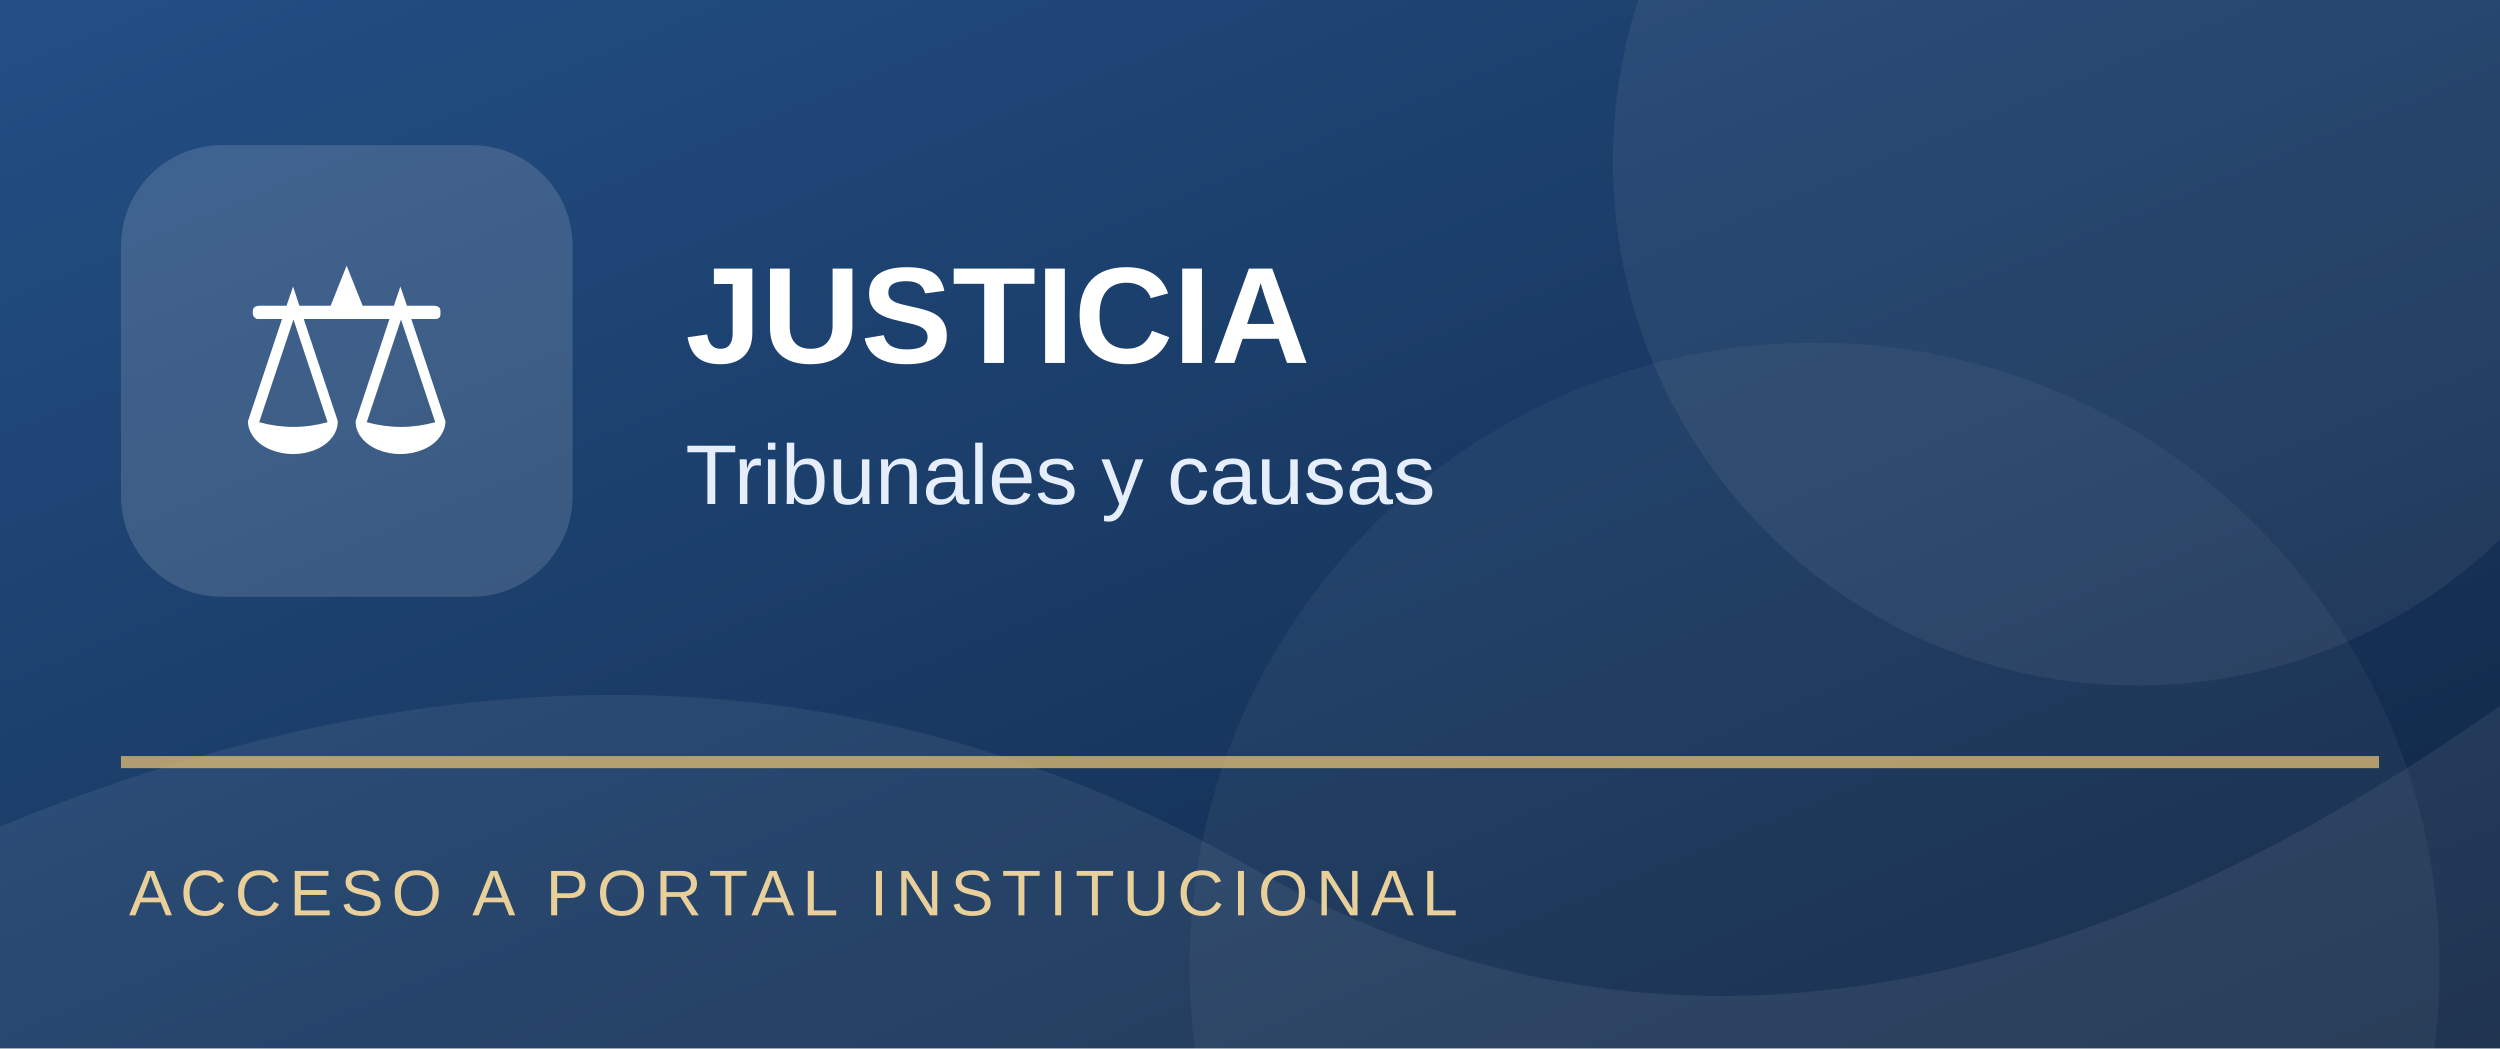
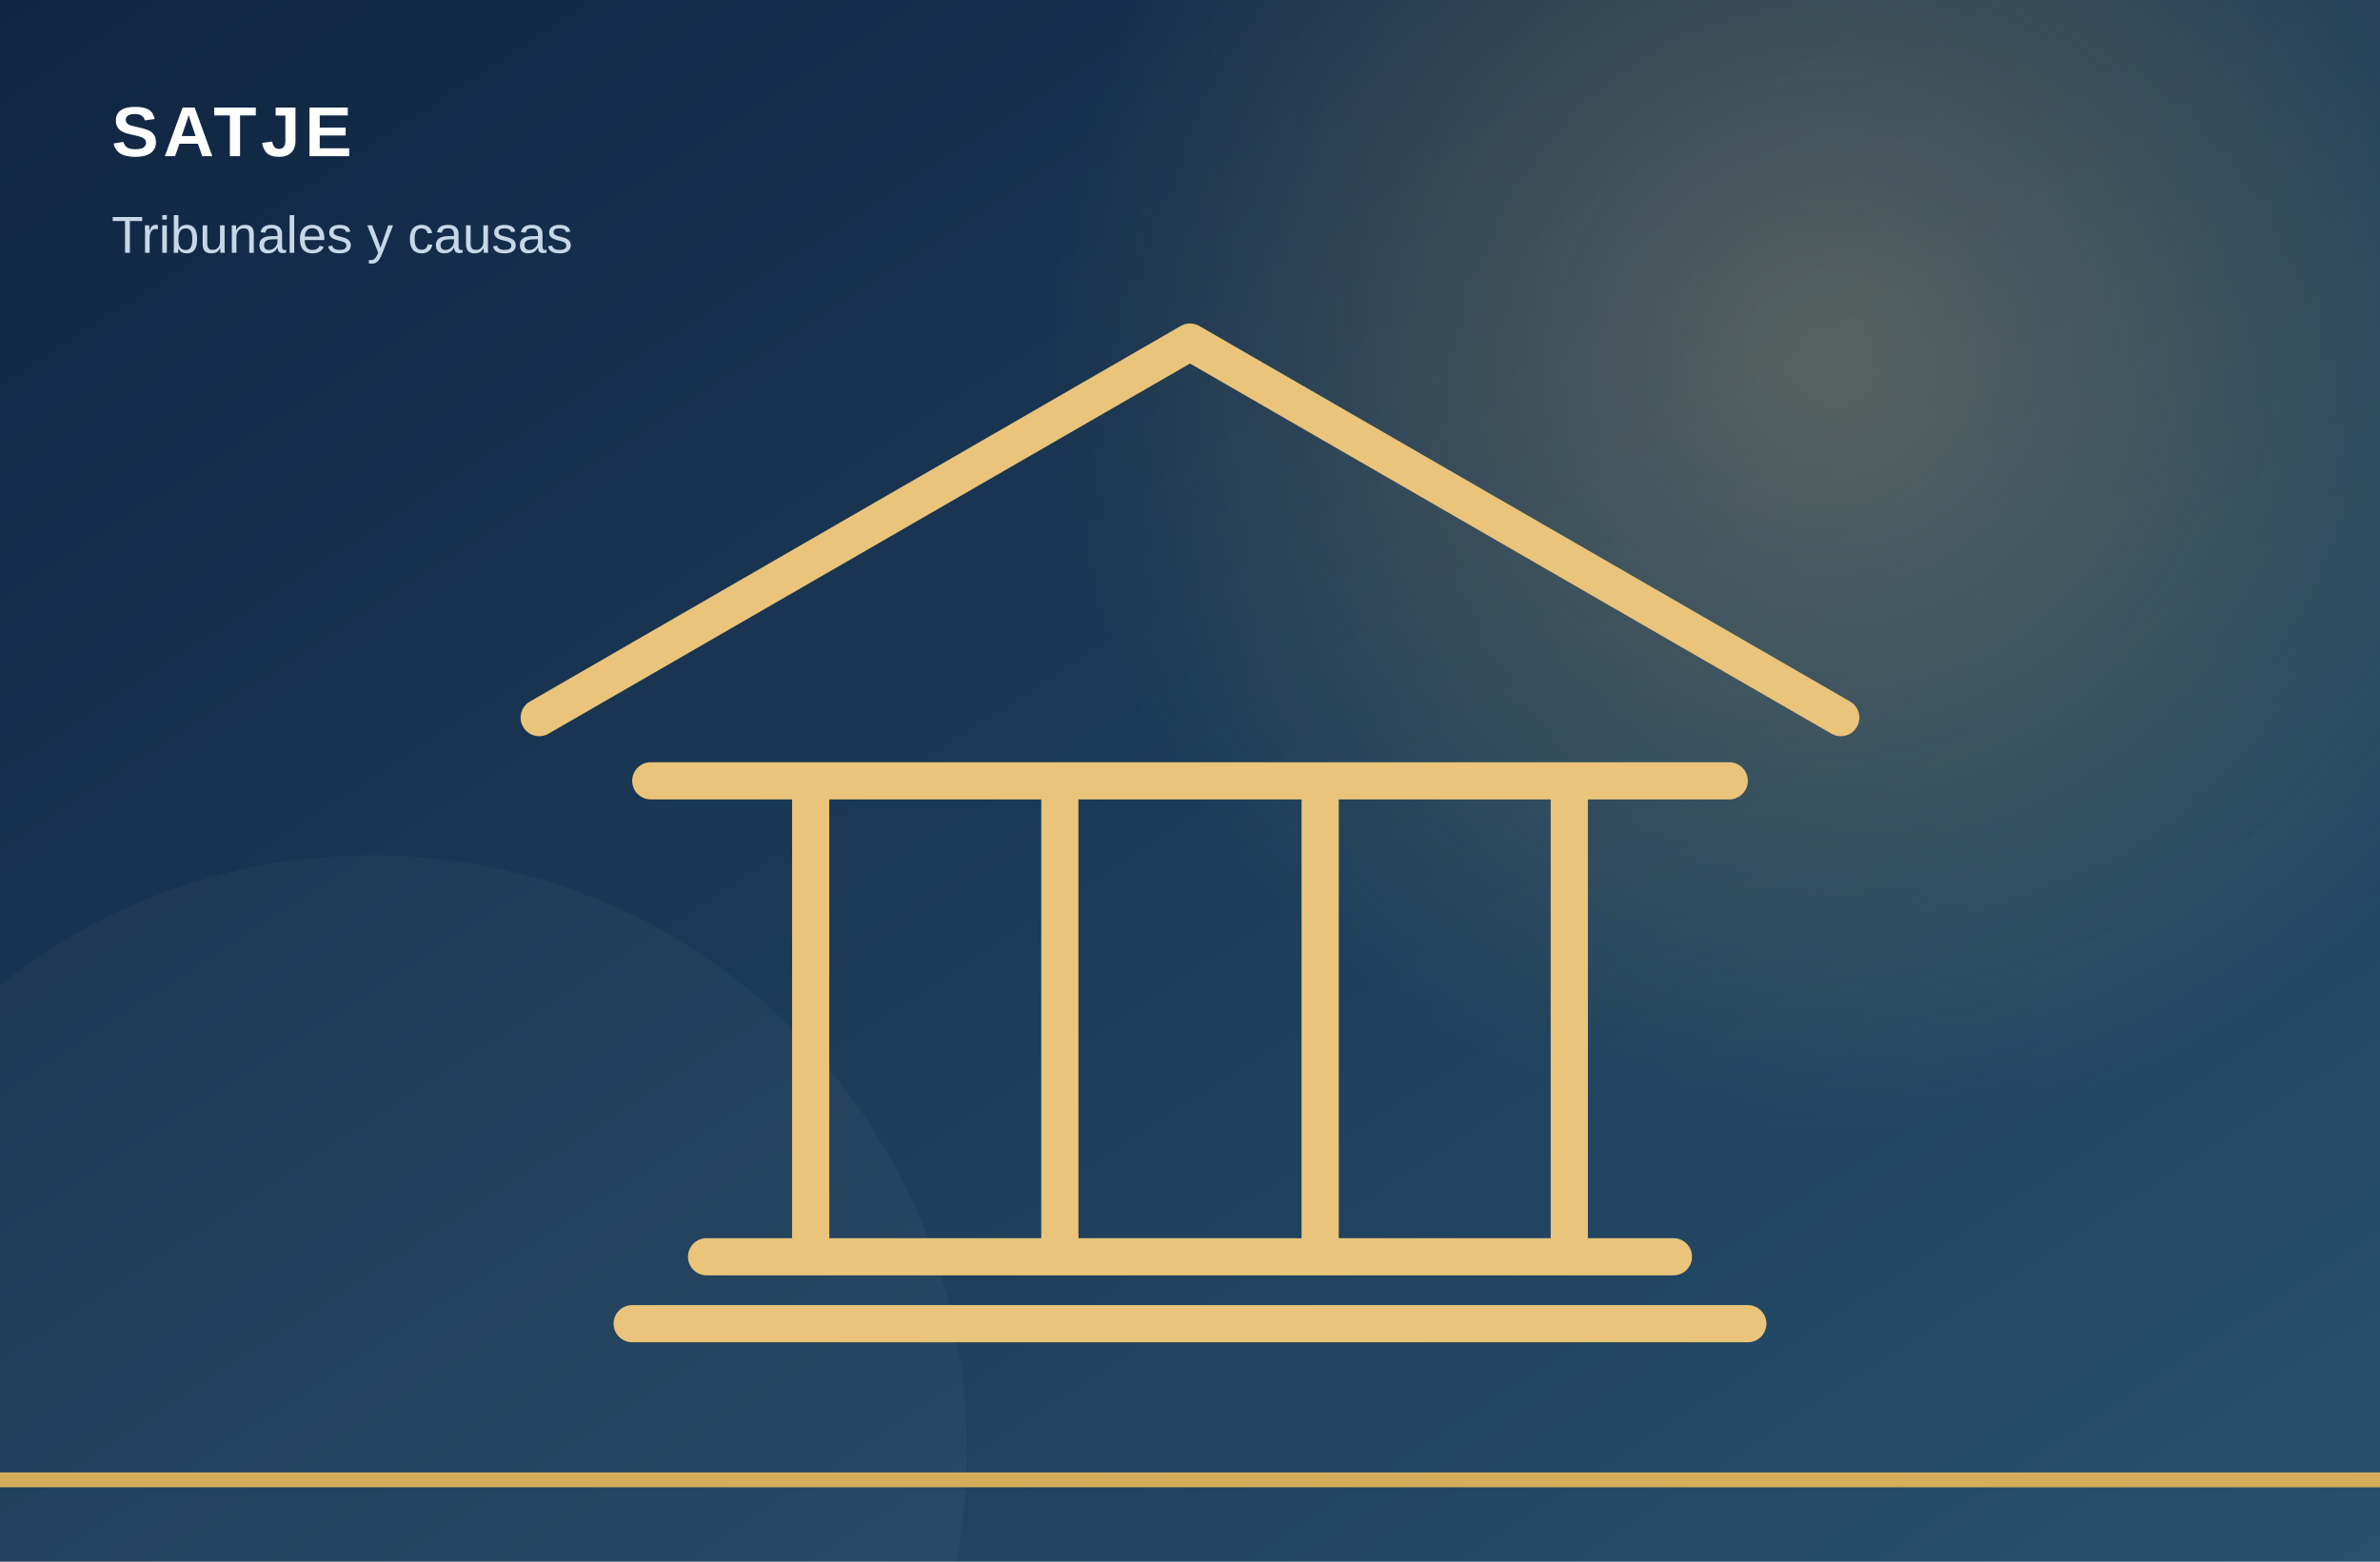
- <svg xmlns="http://www.w3.org/2000/svg" viewBox="0 0 620 260">
+ <svg xmlns="http://www.w3.org/2000/svg" viewBox="0 0 640 420">
  <defs>
-     <linearGradient id="g" x2="1" y2="1">
-       <stop stop-color="#234f85" />
-       <stop offset="1" stop-color="#102644" />
+     <linearGradient id="b" x2="1" y2="1">
+       <stop stop-color="#102542" />
+       <stop offset="1" stop-color="#28516c" />
    </linearGradient>
+     <radialGradient id="g">
+       <stop stop-color="#f4cf79" stop-opacity=".27" />
+       <stop offset="1" stop-color="#f4cf79" stop-opacity="0" />
+     </radialGradient>
  </defs>
-   <rect width="620" height="260" fill="url(#g)" />
-   <circle cx="530" cy="40" r="130" fill="#fff" opacity=".06" />
-   <circle cx="450" cy="240" r="155" fill="#fff" opacity=".045" />
-   <path d="M0 205 Q170 135 310 215 T620 175 V260 H0" fill="#fff" opacity=".07" />
-   <rect x="30" y="36" width="112" height="112" rx="25" fill="#fff" opacity=".14" />
-   <text x="86" y="112" font-family="Arial, sans-serif" font-size="63" fill="#fff" text-anchor="middle" font-weight="700">⚖</text>
-   <text x="170" y="90" font-family="Arial, sans-serif" font-size="34" fill="#fff" font-weight="800">JUSTICIA</text>
-   <text x="170" y="125" font-family="Arial, sans-serif" font-size="21" fill="#e5eefa">Tribunales y causas</text>
-   <path d="M30 189 H590" stroke="#e3bd71" stroke-width="3" opacity=".75" />
-   <text x="32" y="227" font-family="Arial, sans-serif" font-size="16" fill="#e9d09b" letter-spacing="2">ACCESO A PORTAL INSTITUCIONAL</text>
+   <rect width="640" height="420" fill="url(#b)" />
+   <circle cx="492" cy="96" r="210" fill="url(#g)" />
+   <circle cx="100" cy="390" r="160" fill="#ffffff" opacity=".035" />
+   <g fill="none" stroke="#e9c47a" stroke-width="10" stroke-linejoin="round" stroke-linecap="round">
+     <path d="M145 193L320 92l175 101M175 210h290M190 338h260M170 356h300" />
+     <path d="M218 215v120m67-120v120m70-120v120m67-120v120" />
+   </g>
+   <path d="M0 398h640" stroke="#d6ad5a" stroke-width="4" />
+   <text x="30" y="42" font-family="Arial,sans-serif" font-size="19" font-weight="bold" fill="#fff" letter-spacing="1.2">SATJE</text>
+   <text x="30" y="68" font-family="Arial,sans-serif" font-size="14" fill="#c7d7e8">Tribunales y causas</text>
</svg>
